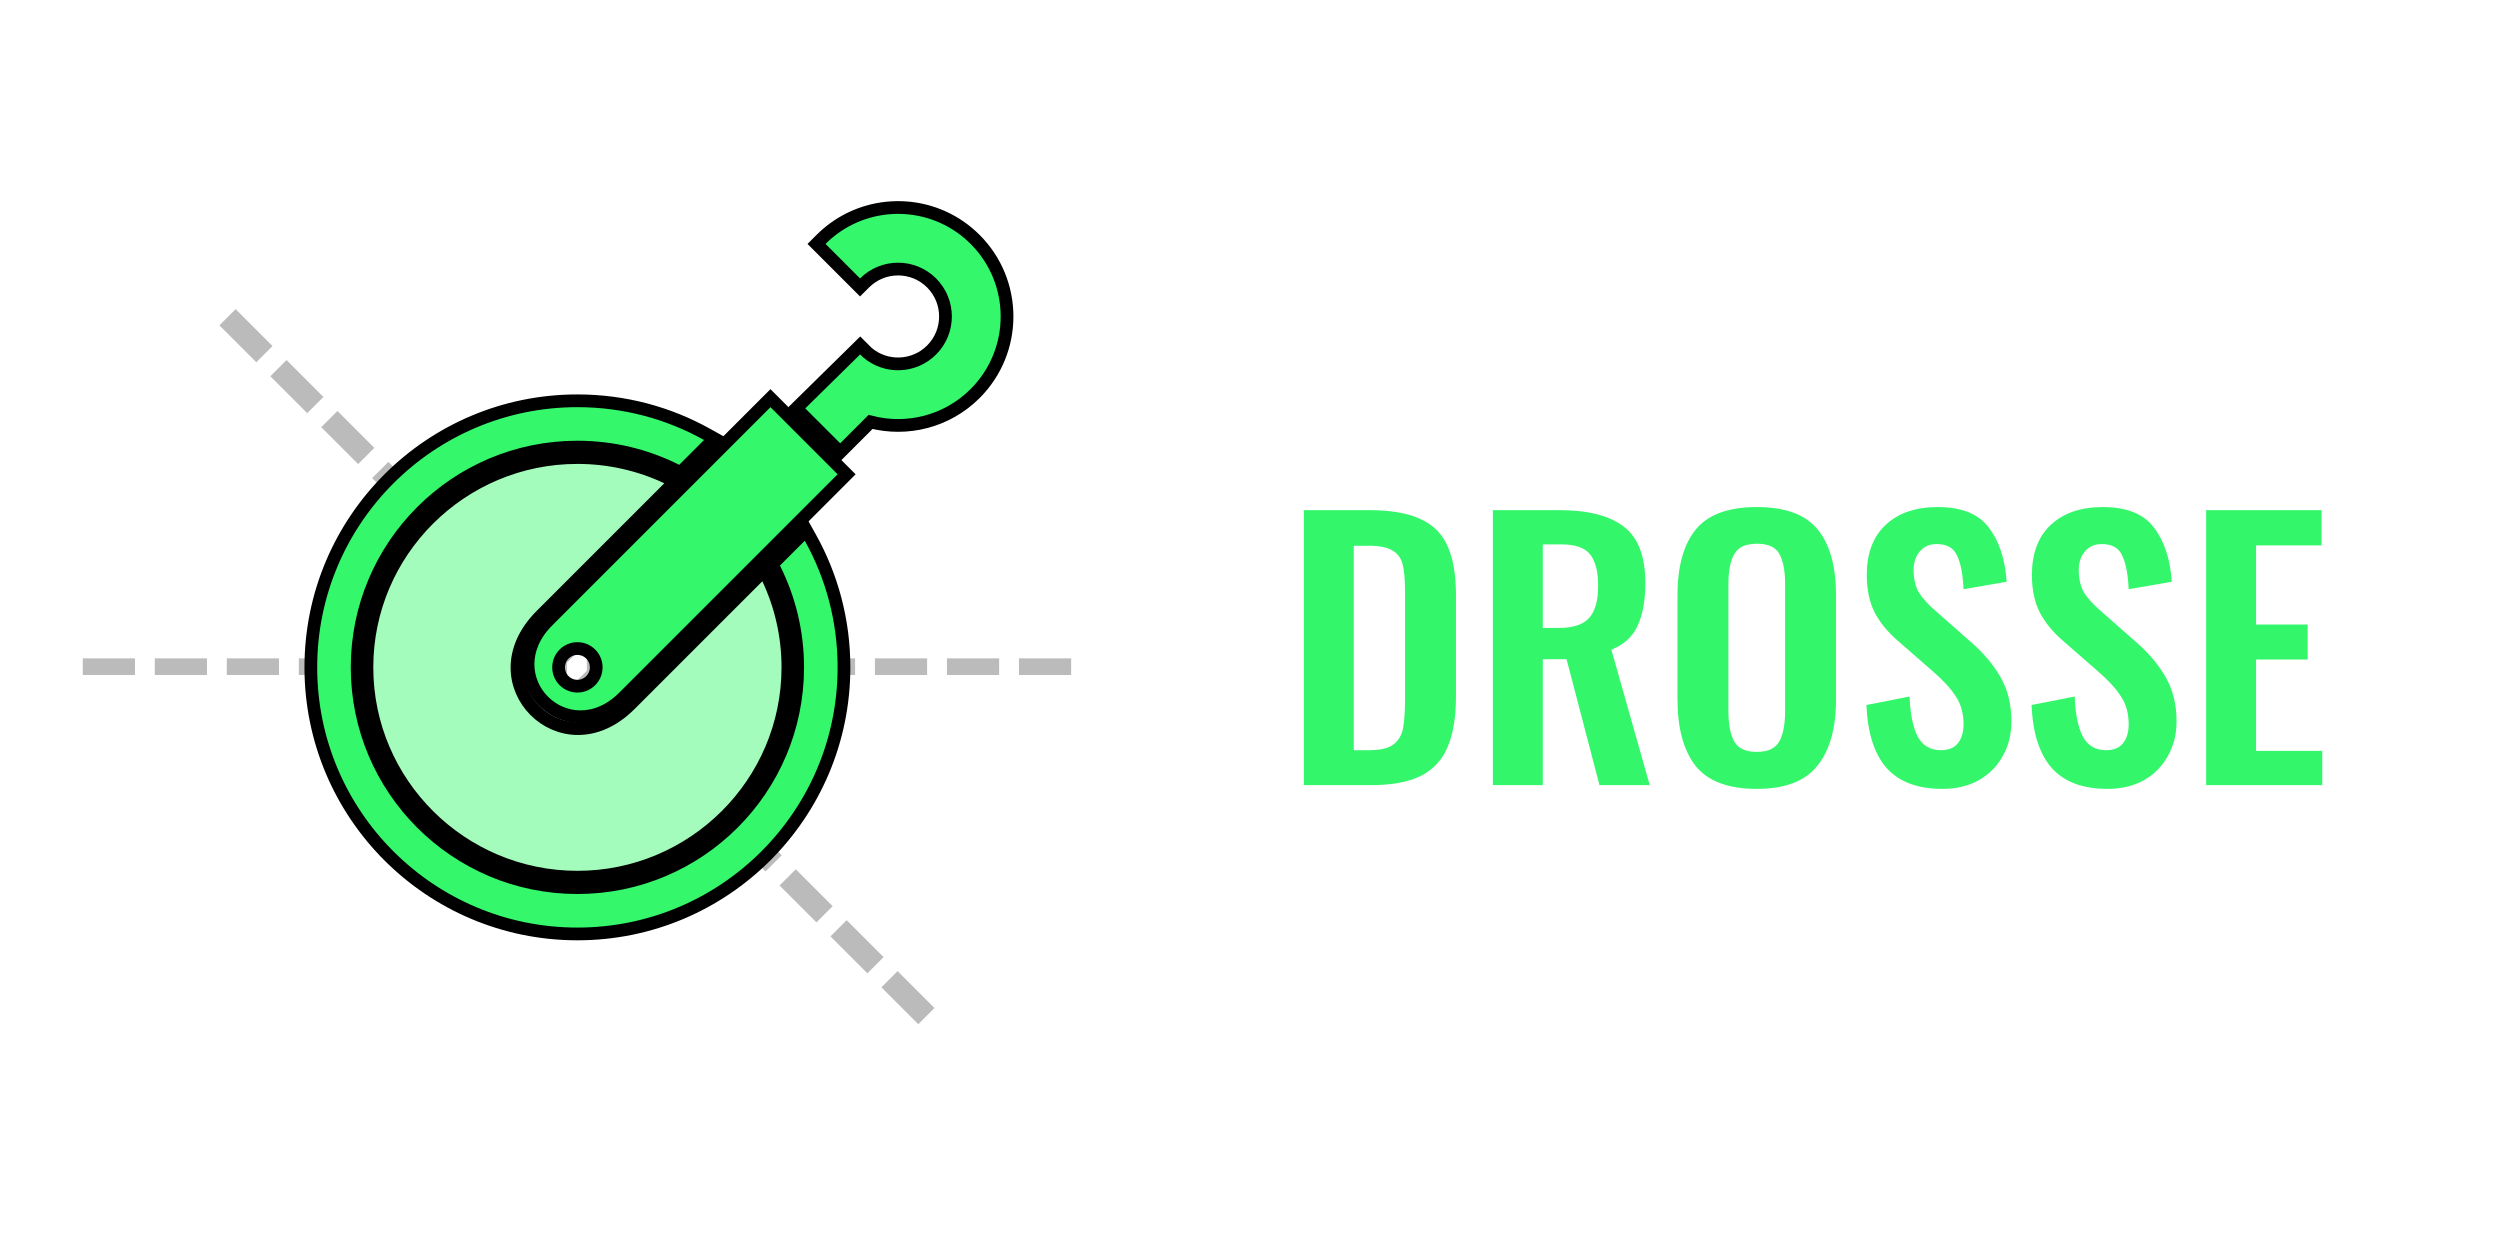
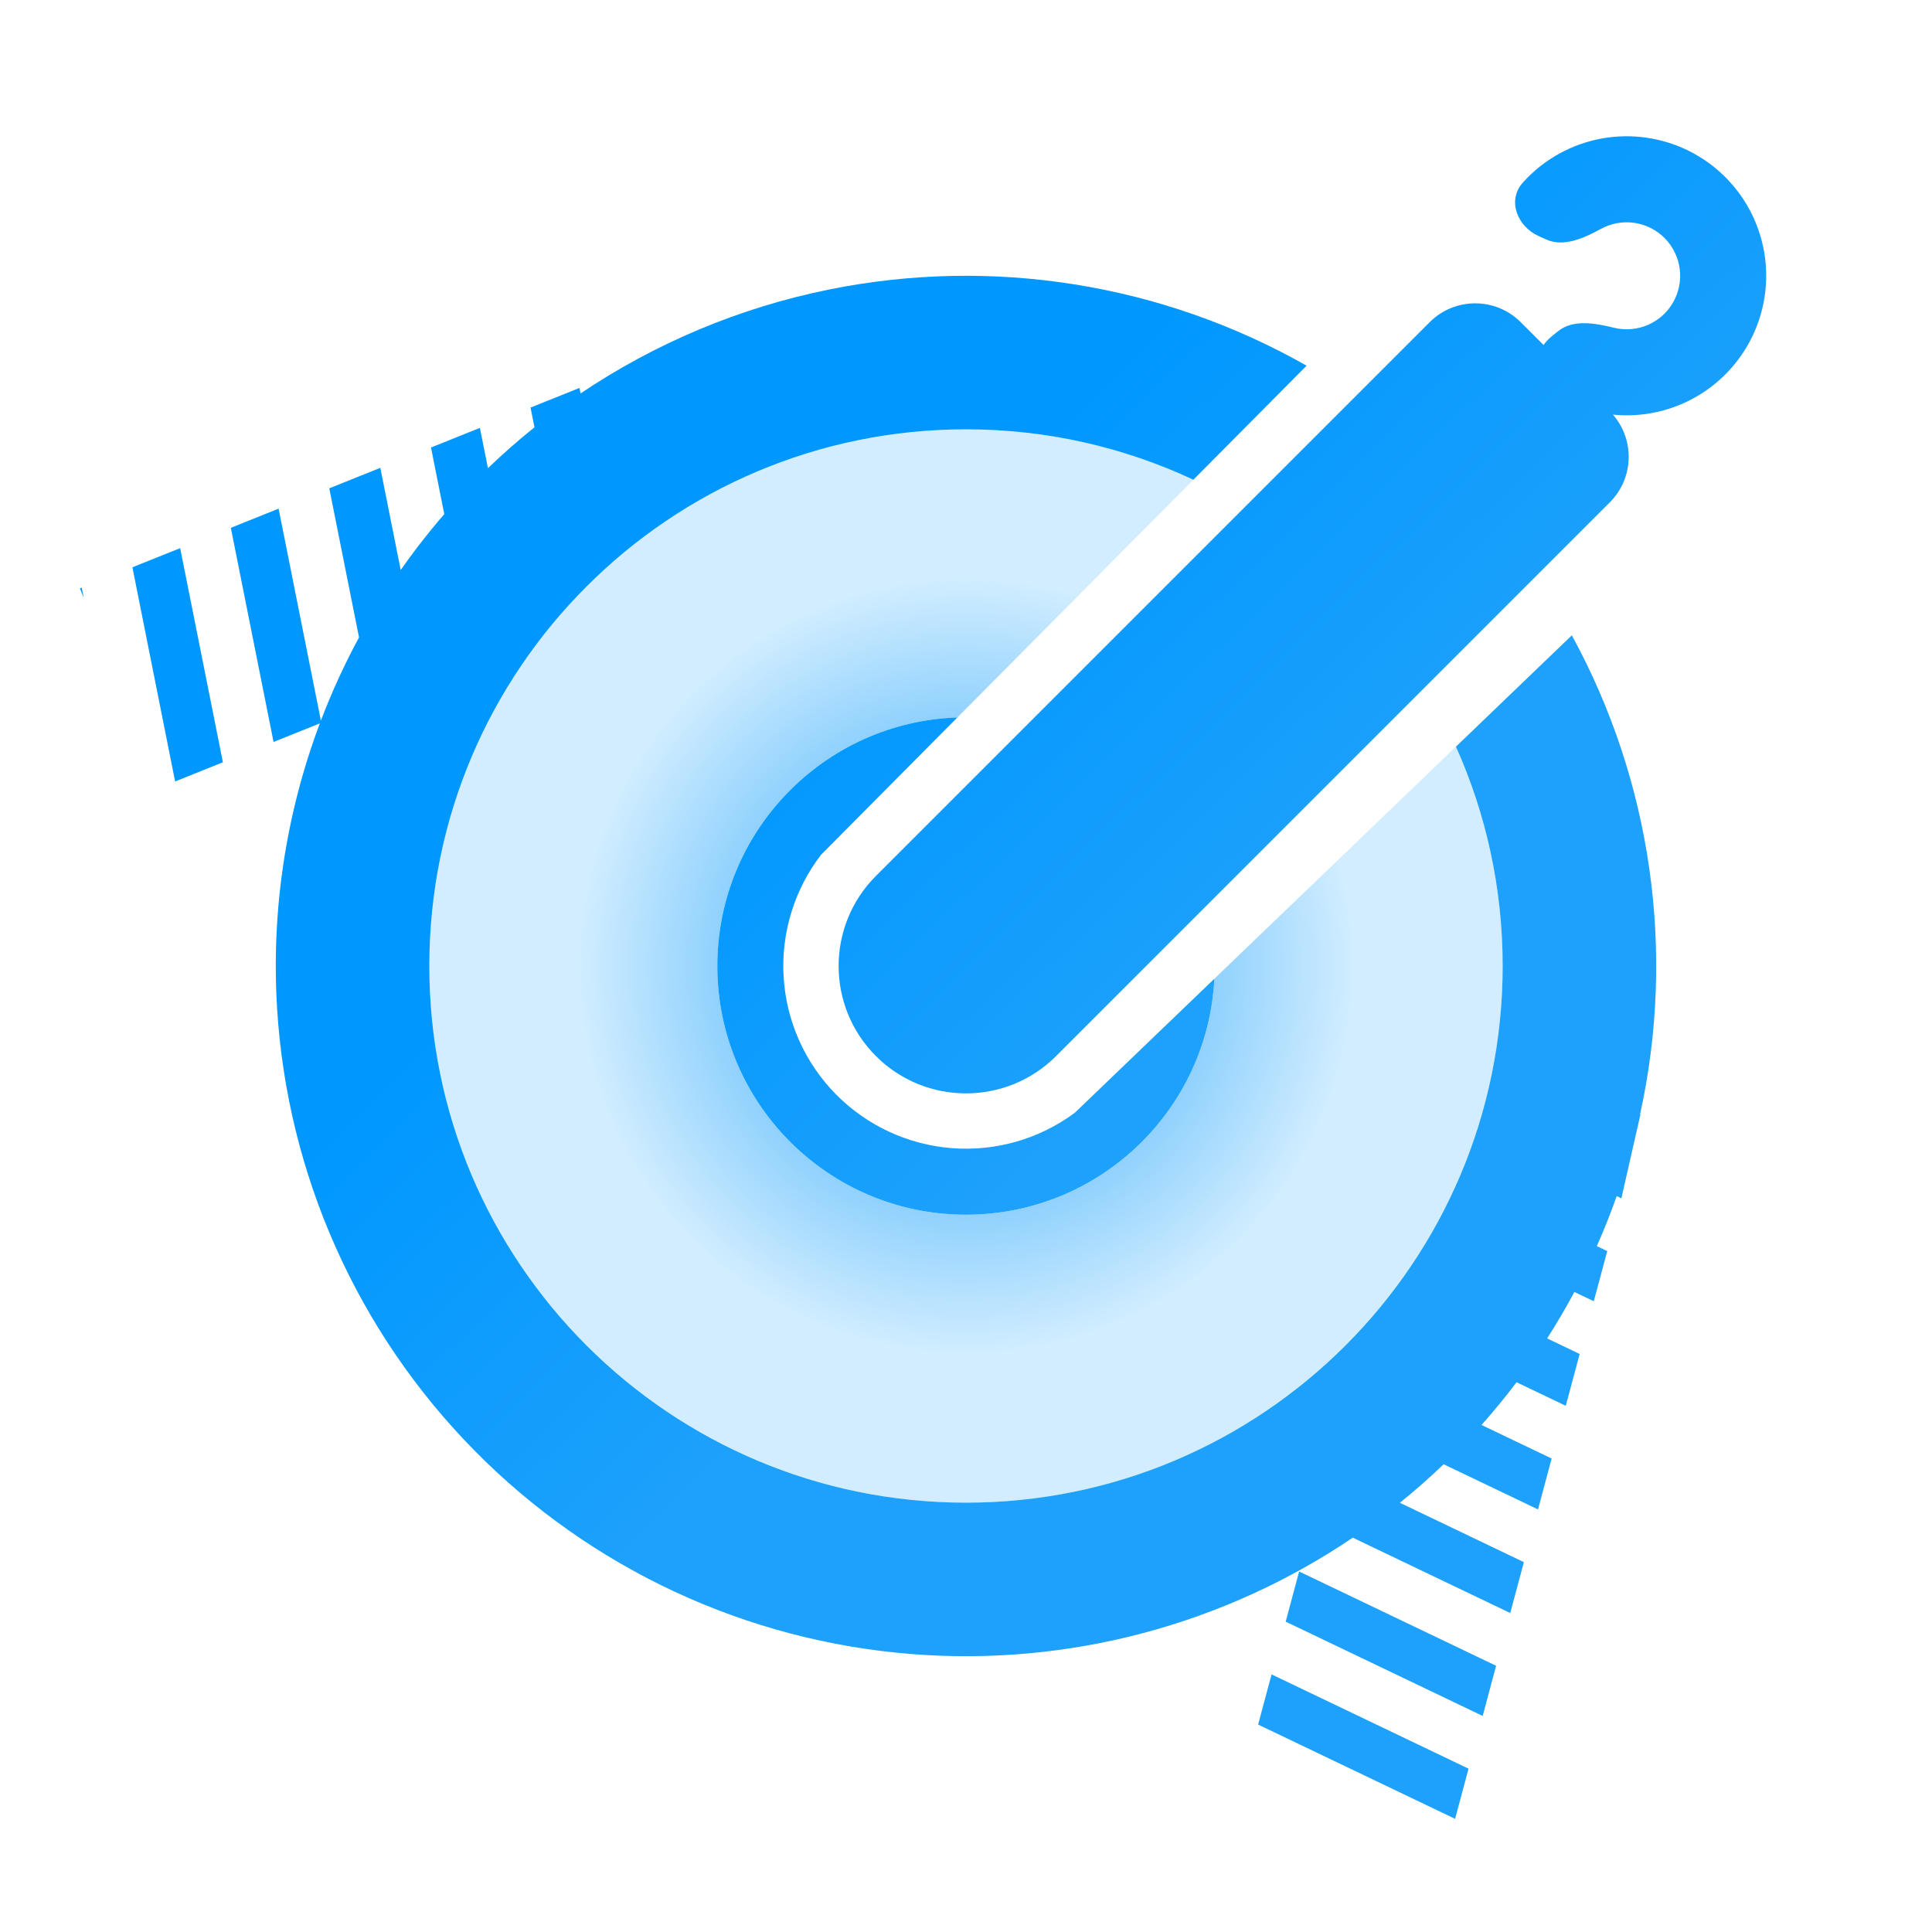
- <svg xmlns="http://www.w3.org/2000/svg" width="589" height="295" viewBox="0 0 589 295" fill="none">
-   <path d="M307.189 120.183H322.469C327.696 120.183 331.802 120.903 334.789 122.343C337.776 123.73 339.882 125.89 341.109 128.823C342.389 131.703 343.029 135.543 343.029 140.343V163.943C343.029 168.85 342.389 172.823 341.109 175.863C339.882 178.903 337.802 181.197 334.869 182.743C331.936 184.237 327.962 184.983 322.949 184.983H307.189V120.183ZM322.629 176.743C325.242 176.743 327.136 176.29 328.309 175.383C329.482 174.477 330.229 173.223 330.549 171.623C330.869 169.97 331.029 167.543 331.029 164.343V139.543C331.029 136.663 330.842 134.477 330.469 132.983C330.096 131.49 329.296 130.397 328.069 129.703C326.896 128.957 325.029 128.583 322.469 128.583H318.949V176.743H322.629ZM351.72 120.183H367.32C374.147 120.183 379.24 121.49 382.6 124.103C385.96 126.663 387.64 131.09 387.64 137.383C387.64 141.49 387.027 144.85 385.8 147.463C384.627 150.023 382.574 151.89 379.64 153.063L388.68 184.983H376.84L369.08 155.303H363.48V184.983H351.72V120.183ZM367.24 147.943C370.6 147.943 372.974 147.17 374.36 145.623C375.8 144.077 376.52 141.543 376.52 138.023C376.52 134.61 375.88 132.13 374.6 130.583C373.374 129.037 371.134 128.263 367.88 128.263H363.48V147.943H367.24ZM413.932 185.863C407.212 185.863 402.412 184.077 399.532 180.503C396.652 176.877 395.212 171.597 395.212 164.663V140.343C395.212 133.463 396.652 128.263 399.532 124.743C402.412 121.223 407.212 119.463 413.932 119.463C420.598 119.463 425.372 121.223 428.252 124.743C431.132 128.263 432.572 133.463 432.572 140.343V164.663C432.572 171.543 431.105 176.797 428.172 180.423C425.292 184.05 420.545 185.863 413.932 185.863ZM413.932 177.143C416.545 177.143 418.305 176.317 419.212 174.663C420.118 173.01 420.572 170.61 420.572 167.463V137.623C420.572 134.477 420.118 132.103 419.212 130.503C418.358 128.903 416.598 128.103 413.932 128.103C411.265 128.103 409.478 128.93 408.572 130.583C407.665 132.183 407.212 134.53 407.212 137.623V167.463C407.212 170.61 407.665 173.01 408.572 174.663C409.478 176.317 411.265 177.143 413.932 177.143ZM457.65 185.863C451.783 185.863 447.383 184.21 444.45 180.903C441.57 177.597 439.996 172.663 439.73 166.103L449.89 164.103C450.05 168.21 450.69 171.357 451.81 173.543C452.983 175.677 454.796 176.743 457.25 176.743C459.063 176.743 460.396 176.21 461.25 175.143C462.156 174.023 462.61 172.53 462.61 170.663C462.61 168.103 462.023 165.943 460.85 164.183C459.73 162.37 457.943 160.397 455.49 158.263L447.33 151.143C444.823 149.01 442.93 146.717 441.65 144.263C440.423 141.81 439.81 138.877 439.81 135.463C439.81 130.397 441.276 126.477 444.21 123.703C447.196 120.877 451.303 119.463 456.53 119.463C462.13 119.463 466.13 121.063 468.53 124.263C470.983 127.41 472.396 131.677 472.77 137.063L462.61 138.823C462.45 135.303 461.943 132.663 461.09 130.903C460.29 129.09 458.69 128.183 456.29 128.183C454.583 128.183 453.25 128.77 452.29 129.943C451.33 131.063 450.85 132.503 450.85 134.263C450.85 136.343 451.25 138.103 452.05 139.543C452.903 140.93 454.263 142.423 456.13 144.023L464.21 151.143C467.25 153.757 469.623 156.557 471.33 159.543C473.036 162.53 473.89 165.997 473.89 169.943C473.89 173.037 473.196 175.783 471.81 178.183C470.476 180.583 468.583 182.477 466.13 183.863C463.676 185.197 460.85 185.863 457.65 185.863ZM496.556 185.863C490.689 185.863 486.289 184.21 483.356 180.903C480.476 177.597 478.903 172.663 478.636 166.103L488.796 164.103C488.956 168.21 489.596 171.357 490.716 173.543C491.889 175.677 493.703 176.743 496.156 176.743C497.969 176.743 499.303 176.21 500.156 175.143C501.063 174.023 501.516 172.53 501.516 170.663C501.516 168.103 500.929 165.943 499.756 164.183C498.636 162.37 496.849 160.397 494.396 158.263L486.236 151.143C483.729 149.01 481.836 146.717 480.556 144.263C479.329 141.81 478.716 138.877 478.716 135.463C478.716 130.397 480.183 126.477 483.116 123.703C486.103 120.877 490.209 119.463 495.436 119.463C501.036 119.463 505.036 121.063 507.436 124.263C509.889 127.41 511.303 131.677 511.676 137.063L501.516 138.823C501.356 135.303 500.849 132.663 499.996 130.903C499.196 129.09 497.596 128.183 495.196 128.183C493.489 128.183 492.156 128.77 491.196 129.943C490.236 131.063 489.756 132.503 489.756 134.263C489.756 136.343 490.156 138.103 490.956 139.543C491.809 140.93 493.169 142.423 495.036 144.023L503.116 151.143C506.156 153.757 508.529 156.557 510.236 159.543C511.943 162.53 512.796 165.997 512.796 169.943C512.796 173.037 512.103 175.783 510.716 178.183C509.383 180.583 507.489 182.477 505.036 183.863C502.583 185.197 499.756 185.863 496.556 185.863ZM519.767 120.183H546.967V128.503H531.527V147.143H543.687V155.383H531.527V176.903H547.127V184.983H519.767V120.183Z" fill="#34F66B" />
-   <path fill-rule="evenodd" clip-rule="evenodd" d="M51.69 76.65L55.513 72.828L64.208 81.522L60.385 85.345L51.69 76.65ZM63.687 88.647L72.382 97.342L76.205 93.519L67.51 84.825L63.687 88.647ZM79.507 96.822L75.684 100.644L84.379 109.339L88.202 105.517L79.507 96.822ZM91.504 108.819L87.681 112.642L96.376 121.337L100.199 117.514L91.504 108.819ZM103.502 120.816L99.679 124.639L108.374 133.334L112.197 129.511L103.502 120.816ZM115.499 132.813L111.676 136.636L120.371 145.331L124.194 141.508L115.499 132.813ZM127.496 144.811L123.673 148.633L132.368 157.328L136.191 153.506L127.496 144.811ZM139.493 156.808L135.67 160.631L144.365 169.326L148.188 165.503L139.493 156.808ZM151.49 168.805L147.668 172.628L156.363 181.323L160.185 177.5L151.49 168.805ZM163.488 180.802L159.665 184.625L168.36 193.32L172.183 189.497L163.488 180.802ZM175.485 192.8L171.662 196.622L180.357 205.317L184.18 201.495L175.485 192.8ZM187.482 204.797L183.659 208.62L192.354 217.315L196.177 213.492L187.482 204.797ZM199.479 216.794L195.657 220.617L204.352 229.312L208.174 225.489L199.479 216.794ZM211.477 228.791L207.654 232.614L216.349 241.309L220.172 237.486L211.477 228.791ZM223.474 240.789L219.651 244.611L219.651 244.611L223.474 240.789L223.474 240.789Z" fill="#BBBBBB" />
-   <path fill-rule="evenodd" clip-rule="evenodd" d="M19.5 159.026L31.797 159.026L31.797 155.111L19.5 155.111L19.5 159.026ZM36.467 155.111L36.467 159.026L48.763 159.026L48.763 155.111L36.467 155.111ZM53.433 155.111V159.026L65.73 159.026V155.111L53.433 155.111ZM70.4 155.111L70.4 159.026L82.697 159.026V155.111L70.4 155.111ZM87.367 155.111V159.026L99.663 159.026V155.111L87.367 155.111ZM104.333 155.111V159.026L116.63 159.026L116.63 155.111L104.333 155.111ZM121.3 155.111L121.3 159.026L133.597 159.026V155.111L121.3 155.111ZM138.267 155.111V159.026L150.563 159.026L150.563 155.111L138.267 155.111ZM155.233 155.111V159.026L167.53 159.026V155.111L155.233 155.111ZM172.2 155.111V159.026L184.497 159.026V155.111L172.2 155.111ZM189.167 155.111V159.026L201.463 159.026V155.111L189.167 155.111ZM206.133 155.111V159.026L218.43 159.026V155.111L206.133 155.111ZM223.1 155.111V159.026L235.396 159.026V155.111L223.1 155.111ZM240.066 155.111V159.026L252.362 159.026V155.111L240.066 155.111Z" fill="#BBBBBB" />
-   <path d="M157.569 114.924L159.078 113.415L157.147 112.506C150.734 109.486 143.575 107.798 136.037 107.798C108.741 107.798 86.447 129.924 86.447 157.232C86.447 184.539 108.741 206.665 136.037 206.665C163.332 206.665 185.626 184.539 185.626 157.232C185.626 149.756 183.954 142.665 180.965 136.31L180.056 134.379L178.547 135.888L148.466 165.968C144.384 170.051 140.063 171.663 136.177 171.663C132.271 171.663 128.676 170.036 126.052 167.412C123.428 164.787 121.801 161.193 121.801 157.287C121.801 153.401 123.412 149.08 127.495 144.997L157.569 114.924Z" fill="#A4FCBC" stroke="black" stroke-width="3" />
-   <path d="M182.693 132.185L181.926 132.952L182.414 133.92C185.943 140.928 187.931 148.845 187.931 157.232C187.931 185.892 164.697 209.126 136.037 209.126C107.376 209.126 84.142 185.892 84.142 157.232C84.142 128.571 107.376 105.337 136.037 105.337C144.423 105.337 152.341 107.325 159.348 110.854L160.316 111.342L161.083 110.575L166.934 104.725L168.337 103.322L166.604 102.355C157.556 97.304 147.13 94.427 136.037 94.427C101.35 94.427 73.232 122.545 73.232 157.232C73.232 191.918 101.35 220.037 136.037 220.037C170.723 220.037 198.842 191.918 198.842 157.232C198.842 146.138 195.964 135.712 190.914 126.664L189.947 124.931L188.543 126.335L182.693 132.185Z" fill="#34F76B" stroke="black" stroke-width="3" />
-   <path d="M182.582 94.866L181.521 93.805L180.46 94.866L129.043 146.283L130.104 147.344L129.043 146.283C125.83 149.496 124.402 153.08 124.402 156.49C124.402 159.88 125.815 162.974 128.055 165.214C130.294 167.454 133.388 168.867 136.778 168.867C140.188 168.867 143.772 167.438 146.985 164.225L198.402 112.808L199.463 111.747L198.402 110.687L182.582 94.866ZM131.604 157.232C131.604 154.783 133.589 152.799 136.037 152.799C138.485 152.799 140.469 154.783 140.469 157.232C140.469 159.68 138.485 161.664 136.037 161.664C133.589 161.664 131.604 159.68 131.604 157.232Z" fill="#34F76B" stroke="black" stroke-width="3" />
-   <path d="M196.886 105.502L197.946 106.563L199.007 105.502L205.103 99.407C213.621 101.622 223.062 99.394 229.74 92.716C239.766 82.689 239.766 66.434 229.74 56.408C220.67 47.338 206.504 46.474 196.46 53.813C195.401 54.587 194.388 55.453 193.433 56.408L192.372 57.469L193.433 58.529L201.567 66.664L202.627 67.724L203.688 66.664C208.05 62.301 215.123 62.301 219.485 66.664C223.847 71.026 223.847 78.098 219.485 82.46C215.341 86.604 208.751 86.811 204.363 83.083L203.714 82.434L202.662 81.382L201.602 82.425L188.667 95.144L187.588 96.205L188.658 97.274L196.886 105.502Z" fill="#34F76B" stroke="black" stroke-width="3" />
+ <svg xmlns="http://www.w3.org/2000/svg" width="100" height="100" viewBox="0 0 100 100" fill="none">
+   <path d="M50 22.222C54.207 22.222 58.196 23.157 61.769 24.831L49.553 37.136C42.651 37.372 37.129 43.041 37.129 50C37.129 57.109 42.891 62.871 50 62.871C56.888 62.871 62.512 57.461 62.855 50.659L75.359 38.647C76.913 42.113 77.778 45.955 77.778 50C77.778 65.341 65.341 77.778 50 77.778C34.659 77.778 22.222 65.341 22.222 50C22.222 34.659 34.659 22.222 50 22.222Z" fill="url(#paint0_radial_2152_2062)" />
+   <path d="M79.894 17.857C80.008 17.695 80.147 17.545 80.309 17.414L80.647 17.142C81.417 16.519 82.566 16.723 83.527 16.962C84.112 17.108 84.729 17.058 85.283 16.822C85.838 16.585 86.3 16.174 86.599 15.65C86.899 15.127 87.019 14.52 86.942 13.922C86.865 13.324 86.596 12.768 86.174 12.337C85.752 11.906 85.201 11.625 84.604 11.536C84.008 11.447 83.399 11.555 82.87 11.844C82 12.318 80.94 12.806 80.037 12.398L79.642 12.22C78.521 11.714 78.002 10.361 78.825 9.447C79.368 8.842 80.014 8.329 80.737 7.935C82.118 7.182 83.706 6.9 85.261 7.132C86.817 7.364 88.254 8.097 89.354 9.22C90.455 10.343 91.159 11.795 91.359 13.355C91.559 14.915 91.245 16.497 90.464 17.862C89.683 19.227 88.478 20.299 87.032 20.917C85.91 21.396 84.69 21.581 83.487 21.462C84.623 22.772 84.569 24.756 83.324 26.001L54.662 54.663C52.087 57.237 47.913 57.237 45.338 54.663C42.763 52.088 42.763 47.913 45.338 45.338L73.999 16.677C75.301 15.375 77.412 15.375 78.713 16.677L79.894 17.857Z" fill="url(#paint1_linear_2152_2062)" />
+   <path d="M67.63 18.928C60.134 14.675 51.353 13.275 42.906 14.987C38.272 15.925 33.91 17.766 30.049 20.365L29.992 20.08L27.461 21.096L27.665 22.117C26.832 22.785 26.027 23.491 25.255 24.233L24.839 22.148L22.308 23.163L22.996 26.611C22.538 27.14 22.094 27.684 21.666 28.241C21.347 28.656 21.039 29.076 20.74 29.503L19.685 24.215L17.043 25.275L18.583 32.993C17.829 34.386 17.17 35.825 16.609 37.299L14.42 26.328L11.948 27.32L14.159 38.404L16.554 37.443C14.802 42.11 14.032 47.13 14.342 52.183C14.868 60.786 18.487 68.908 24.531 75.052C30.575 81.197 38.637 84.949 47.23 85.617C55.304 86.245 63.337 84.111 70.019 79.589L78.17 83.49L78.876 80.856L72.457 77.784C73.242 77.15 73.998 76.484 74.722 75.789L79.607 78.127L80.313 75.493L76.683 73.755C77.317 73.042 77.923 72.305 78.497 71.545L81.044 72.764L81.763 70.082L80.079 69.276C80.58 68.493 81.051 67.691 81.49 66.872L82.494 67.352L83.19 64.755L82.651 64.498C83.027 63.651 83.371 62.788 83.681 61.911L83.921 62.026L84.907 57.693L84.891 57.673C84.891 57.672 84.892 57.671 84.892 57.67C86.742 49.252 85.487 40.449 81.358 32.884L75.359 38.647C76.913 42.113 77.778 45.956 77.778 50C77.778 65.341 65.341 77.778 50 77.778C34.659 77.778 22.222 65.341 22.222 50C22.222 34.659 34.659 22.222 50 22.222C54.207 22.222 58.196 23.158 61.769 24.831L67.63 18.928Z" fill="url(#paint2_linear_2152_2062)" />
+   <path d="M49.553 37.136C42.651 37.372 37.129 43.041 37.129 50C37.129 57.109 42.891 62.872 50 62.872C56.888 62.872 62.512 57.461 62.855 50.659L55.635 57.594C53.803 58.954 51.541 59.605 49.267 59.428C46.992 59.251 44.858 58.258 43.258 56.632C41.658 55.005 40.7 52.855 40.561 50.578C40.422 48.301 41.11 46.05 42.499 44.24L49.553 37.136Z" fill="url(#paint3_linear_2152_2062)" />
+   <path d="M9.325 28.372L11.537 39.456L9.064 40.448L6.853 29.363L9.325 28.372Z" fill="url(#paint4_linear_2152_2062)" />
+   <path d="M4.23 30.416L4.337 30.951L4.137 30.453L4.23 30.416Z" fill="url(#paint5_linear_2152_2062)" />
+   <path d="M76.743 88.817L66.547 83.936L67.243 81.34L77.438 86.22L76.743 88.817Z" fill="url(#paint6_linear_2152_2062)" />
+   <path d="M65.12 89.263L75.316 94.143L76.011 91.546L65.816 86.666L65.12 89.263Z" fill="url(#paint7_linear_2152_2062)" />
+   <defs>
+     <radialGradient id="paint0_radial_2152_2062" cx="0" cy="0" r="1" gradientUnits="userSpaceOnUse" gradientTransform="translate(49.9998 49.9999) rotate(90) scale(27.7778)">
+       <stop offset="0.448" stop-color="#8DD0FD" />
+       <stop offset="0.719" stop-color="#D1EDFF" />
+     </radialGradient>
+     <linearGradient id="paint1_linear_2152_2062" x1="4.137" y1="7.053" x2="89.719" y2="94.761" gradientUnits="userSpaceOnUse">
+       <stop offset="0.375" stop-color="#0098FF" />
+       <stop offset="0.599" stop-color="#1EA1FB" />
+     </linearGradient>
+     <linearGradient id="paint2_linear_2152_2062" x1="4.137" y1="7.053" x2="89.719" y2="94.761" gradientUnits="userSpaceOnUse">
+       <stop offset="0.375" stop-color="#0098FF" />
+       <stop offset="0.599" stop-color="#1EA1FB" />
+     </linearGradient>
+     <linearGradient id="paint3_linear_2152_2062" x1="4.137" y1="7.053" x2="89.719" y2="94.761" gradientUnits="userSpaceOnUse">
+       <stop offset="0.375" stop-color="#0098FF" />
+       <stop offset="0.599" stop-color="#1EA1FB" />
+     </linearGradient>
+     <linearGradient id="paint4_linear_2152_2062" x1="4.137" y1="7.053" x2="89.719" y2="94.761" gradientUnits="userSpaceOnUse">
+       <stop offset="0.375" stop-color="#0098FF" />
+       <stop offset="0.599" stop-color="#1EA1FB" />
+     </linearGradient>
+     <linearGradient id="paint5_linear_2152_2062" x1="4.137" y1="7.053" x2="89.719" y2="94.761" gradientUnits="userSpaceOnUse">
+       <stop offset="0.375" stop-color="#0098FF" />
+       <stop offset="0.599" stop-color="#1EA1FB" />
+     </linearGradient>
+     <linearGradient id="paint6_linear_2152_2062" x1="4.137" y1="7.053" x2="89.719" y2="94.761" gradientUnits="userSpaceOnUse">
+       <stop offset="0.375" stop-color="#0098FF" />
+       <stop offset="0.599" stop-color="#1EA1FB" />
+     </linearGradient>
+     <linearGradient id="paint7_linear_2152_2062" x1="4.137" y1="7.053" x2="89.719" y2="94.761" gradientUnits="userSpaceOnUse">
+       <stop offset="0.375" stop-color="#0098FF" />
+       <stop offset="0.599" stop-color="#1EA1FB" />
+     </linearGradient>
+   </defs>
</svg>
